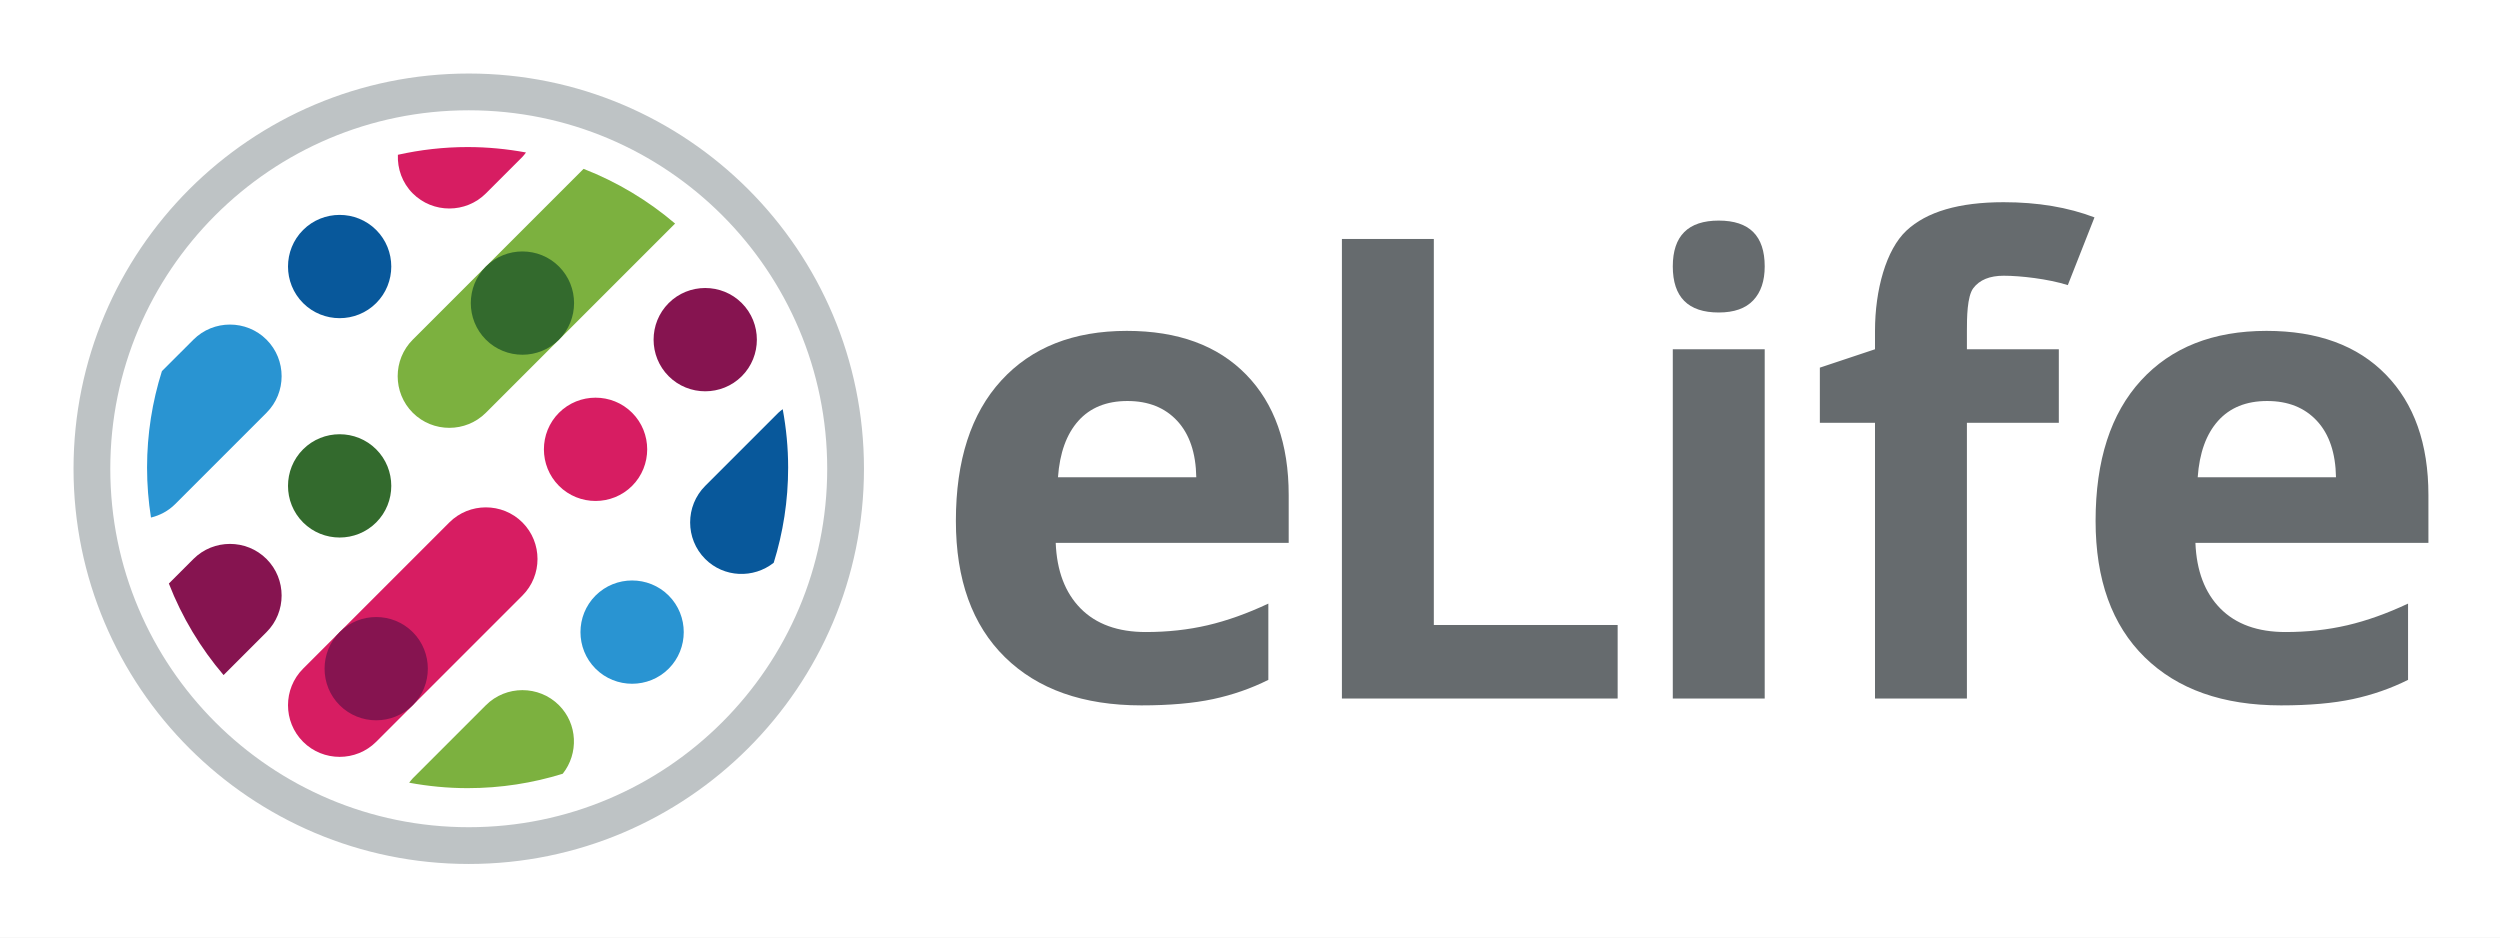
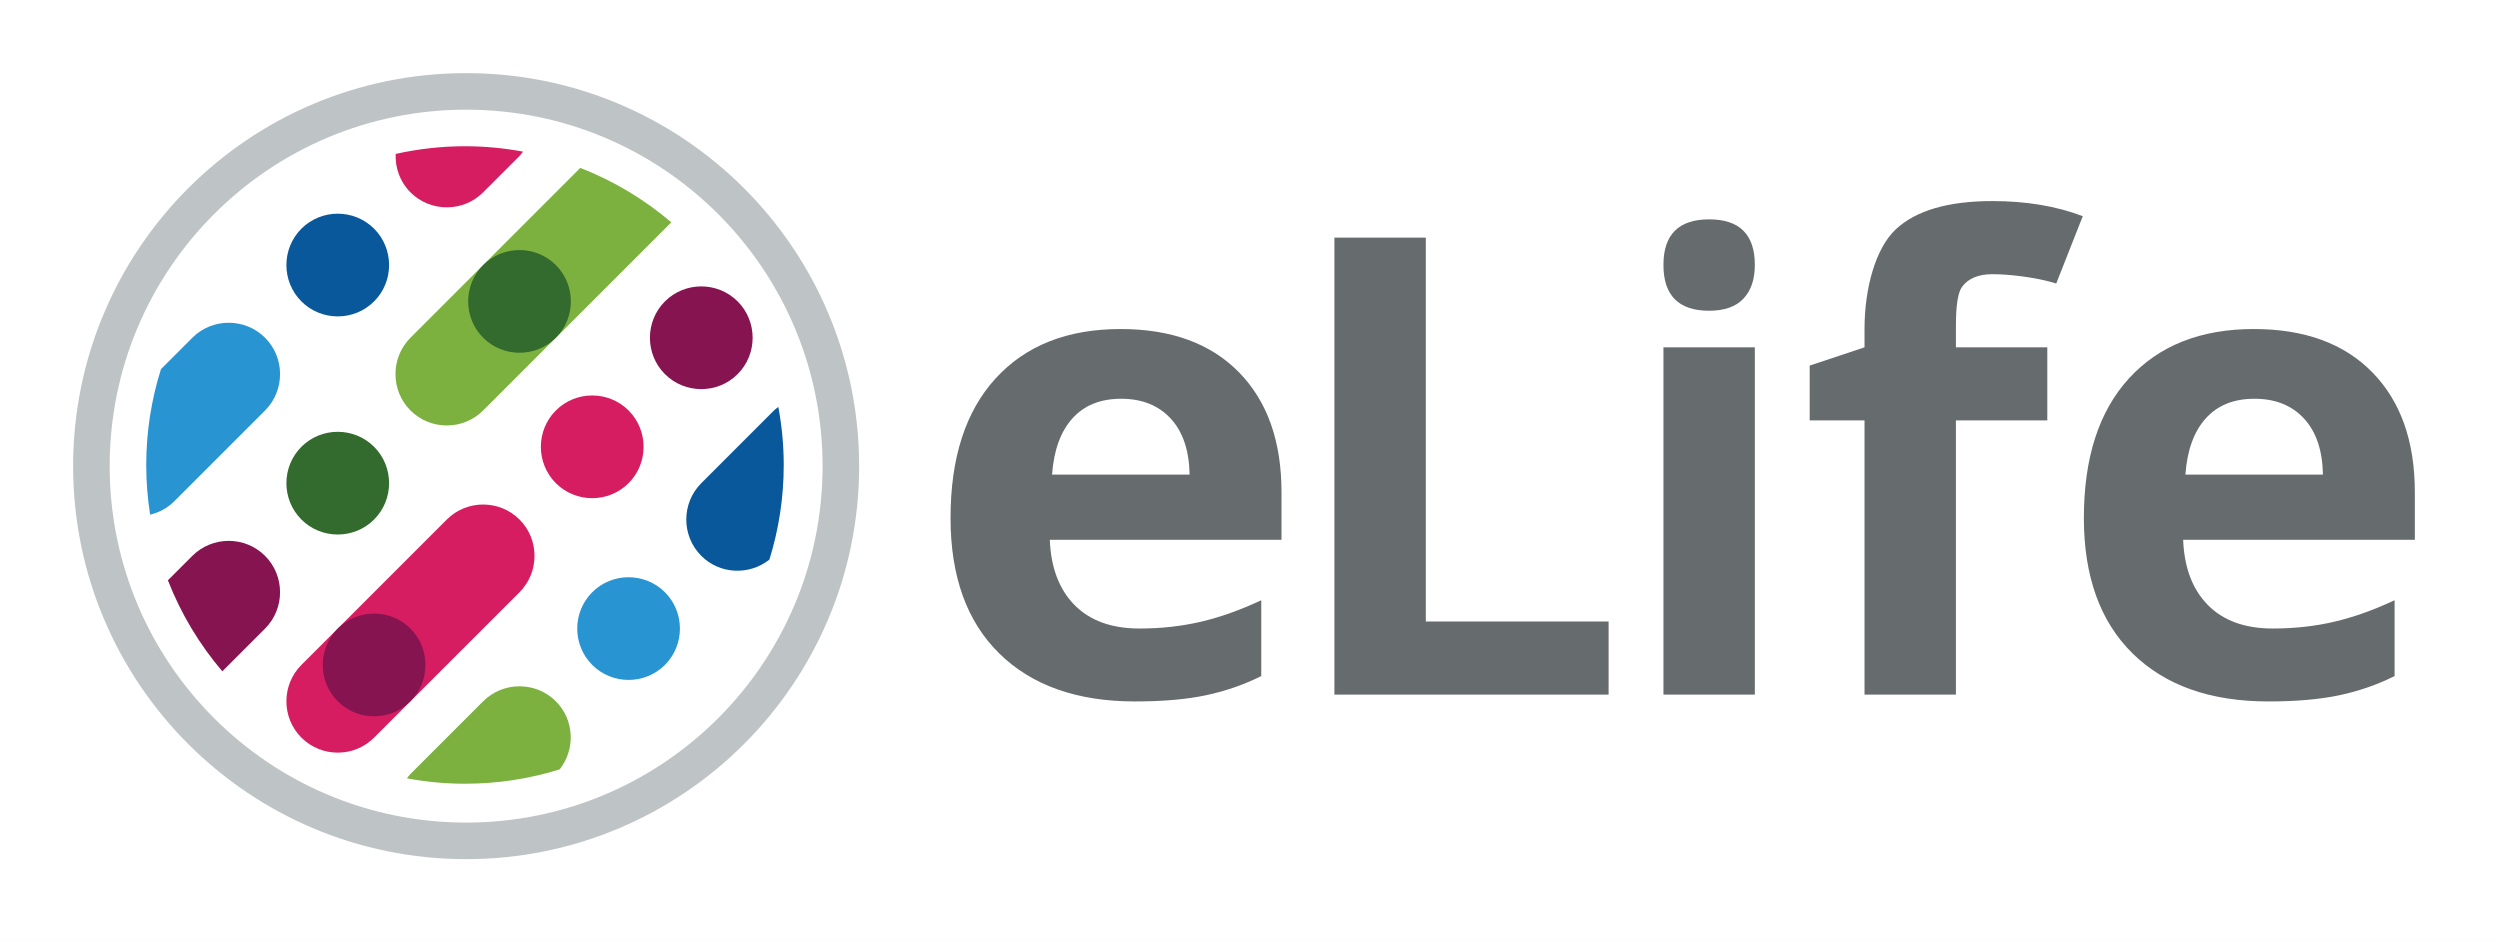
- <svg xmlns="http://www.w3.org/2000/svg" width="136px" height="51px" viewBox="0 0 136 51" version="1.1">
-   <g id="elife-logo-xs" stroke="none" stroke-width="1" fill="none" fill-rule="evenodd">
-     <rect id="Rectangle" fill="#FFFFFF" x="0" y="0" width="136" height="51" />
-     <g id="logo" transform="translate(4, 4)">
-       <g id="symbol">
-         <circle id="Oval" stroke="#BEC3C5" stroke-width="2" fill="#FFFFFF" cx="21.5" cy="21.5" r="20.5" />
-         <path d="M18.454,18.454 C19.548,19.548 21.338,19.548 22.432,18.454 L32.725,8.162 C31.254,6.909 29.575,5.898 27.746,5.186 L18.454,14.477 C17.36,15.571 17.36,17.36 18.454,18.454" id="Fill-2" fill="#7CB13F" />
-         <path d="M24.42,24.421 C25.514,25.515 25.514,27.304 24.42,28.398 L16.465,36.353 C15.371,37.447 13.582,37.447 12.488,36.353 C11.394,35.259 11.394,33.47 12.488,32.376 L20.443,24.421 C21.536,23.327 23.326,23.327 24.42,24.421" id="Fill-4" fill="#D71D62" />
-         <path d="M16.465,20.443 C17.559,21.537 17.559,23.327 16.465,24.421 C15.371,25.515 13.582,25.515 12.488,24.421 C11.394,23.327 11.394,21.537 12.488,20.443 C13.582,19.349 15.371,19.349 16.465,20.443" id="Fill-6" fill="#336A2D" />
-         <path d="M26.409,10.499 C27.503,11.594 27.503,13.383 26.409,14.477 C25.315,15.571 23.525,15.571 22.432,14.477 C21.338,13.383 21.338,11.594 22.432,10.499 C23.525,9.405 25.315,9.405 26.409,10.499" id="Fill-8" fill="#336A2D" />
-         <path d="M18.454,30.387 C19.548,31.481 19.548,33.271 18.454,34.364 C17.36,35.458 15.57,35.458 14.477,34.364 C13.383,33.271 13.383,31.481 14.477,30.387 C15.57,29.293 17.36,29.293 18.454,30.387" id="Fill-10" fill="#861450" />
-         <path d="M36.353,12.488 C37.447,13.582 37.447,15.372 36.353,16.466 C35.259,17.56 33.469,17.56 32.376,16.466 C31.282,15.372 31.282,13.582 32.376,12.488 C33.469,11.394 35.259,11.394 36.353,12.488" id="Fill-12" fill="#861450" />
-         <path d="M30.387,18.454 C31.481,19.548 31.481,21.338 30.387,22.432 C29.293,23.526 27.503,23.526 26.409,22.432 C25.315,21.338 25.315,19.548 26.409,18.454 C27.503,17.36 29.293,17.36 30.387,18.454" id="Fill-14" fill="#D71D62" />
-         <path d="M32.376,28.398 C33.469,29.492 33.469,31.282 32.376,32.376 C31.282,33.47 29.491,33.47 28.398,32.376 C27.304,31.282 27.304,29.492 28.398,28.398 C29.491,27.304 31.282,27.304 32.376,28.398" id="Fill-16" fill="#2994D2" />
-         <path d="M16.465,8.511 C17.559,9.605 17.559,11.394 16.465,12.488 C15.371,13.582 13.582,13.582 12.488,12.488 C11.394,11.394 11.394,9.605 12.488,8.511 C13.582,7.417 15.371,7.417 16.465,8.511" id="Fill-18" fill="#08589B" />
-         <path d="M10.499,26.409 C9.405,25.315 7.615,25.315 6.522,26.409 L5.186,27.745 C5.898,29.575 6.909,31.254 8.162,32.724 L10.499,30.387 C11.594,29.293 11.594,27.503 10.499,26.409" id="Fill-20" fill="#861450" />
-         <path d="M18.454,6.522 C19.548,7.616 21.338,7.616 22.432,6.522 L24.421,4.533 C24.494,4.459 24.551,4.375 24.614,4.295 C23.584,4.105 22.523,4 21.438,4 C20.135,4 18.867,4.148 17.645,4.42 C17.614,5.178 17.879,5.946 18.454,6.522" id="Fill-22" fill="#D71D62" />
-         <path d="M10.499,18.454 C11.594,17.36 11.594,15.571 10.499,14.477 C9.405,13.383 7.615,13.383 6.522,14.477 L4.808,16.191 C4.284,17.848 4,19.61 4,21.437 C4,22.362 4.074,23.269 4.213,24.155 C4.695,24.037 5.153,23.801 5.527,23.426 L10.499,18.454 Z" id="Fill-24" fill="#2994D2" />
-         <path d="M34.364,22.432 C33.27,23.526 33.27,25.315 34.364,26.409 C35.38,27.425 36.989,27.485 38.09,26.614 C38.6,24.978 38.875,23.239 38.875,21.437 C38.875,20.352 38.77,19.291 38.58,18.26 C38.5,18.324 38.416,18.38 38.342,18.454 L34.364,22.432 Z" id="Fill-26" fill="#08589B" />
-         <path d="M26.409,34.364 C25.315,33.27 23.525,33.27 22.432,34.364 L18.454,38.342 C18.38,38.416 18.324,38.5 18.26,38.58 C19.291,38.77 20.352,38.875 21.438,38.875 C23.239,38.875 24.978,38.6 26.614,38.091 C27.485,36.989 27.425,35.38 26.409,34.364" id="Fill-28" fill="#7CB13F" />
+ <svg xmlns="http://www.w3.org/2000/svg" width="93px" height="35px" viewBox="0 0 93 35" version="1.1">
+   <g id="elife-logo-xxs" stroke="none" stroke-width="1" fill="none" fill-rule="evenodd">
+     <rect id="Rectangle" fill="#FFFFFF" x="0" y="0" width="93" height="35" />
+     <g id="logo" transform="translate(2, 2)">
+       <g id="symbol" transform="translate(0.72, 0.72)">
+         <circle id="Oval" stroke="#BEC3C5" stroke-width="1.36" fill="#FFFFFF" cx="14.62" cy="14.62" r="13.94" />
+         <path d="M12.549,12.549 C13.293,13.293 14.51,13.293 15.253,12.549 L22.253,5.55 C21.253,4.698 20.111,4.011 18.867,3.526 L12.549,9.844 C11.805,10.588 11.805,11.805 12.549,12.549" id="Fill-2" fill="#7CB13F" />
+         <path d="M16.606,16.606 C17.35,17.35 17.35,18.567 16.606,19.311 L11.196,24.72 C10.453,25.464 9.236,25.464 8.492,24.72 C7.748,23.976 7.748,22.759 8.492,22.015 L13.901,16.606 C14.645,15.862 15.862,15.862 16.606,16.606" id="Fill-4" fill="#D71D62" />
+         <path d="M11.196,13.901 C11.94,14.645 11.94,15.862 11.196,16.606 C10.453,17.35 9.236,17.35 8.492,16.606 C7.748,15.862 7.748,14.645 8.492,13.901 C9.236,13.157 10.453,13.157 11.196,13.901" id="Fill-6" fill="#336A2D" />
+         <path d="M17.958,7.14 C18.702,7.884 18.702,9.1 17.958,9.844 C17.214,10.588 15.997,10.588 15.254,9.844 C14.51,9.1 14.51,7.884 15.254,7.14 C15.997,6.396 17.214,6.396 17.958,7.14" id="Fill-8" fill="#336A2D" />
+         <path d="M12.549,20.663 C13.293,21.407 13.293,22.624 12.549,23.368 C11.805,24.112 10.588,24.112 9.844,23.368 C9.1,22.624 9.1,21.407 9.844,20.663 C10.588,19.919 11.805,19.919 12.549,20.663" id="Fill-10" fill="#861450" />
+         <path d="M24.72,8.492 C25.464,9.236 25.464,10.453 24.72,11.197 C23.976,11.941 22.759,11.941 22.015,11.197 C21.271,10.453 21.271,9.236 22.015,8.492 C22.759,7.748 23.976,7.748 24.72,8.492" id="Fill-12" fill="#861450" />
+         <path d="M20.663,12.549 C21.407,13.293 21.407,14.51 20.663,15.254 C19.919,15.998 18.702,15.998 17.958,15.254 C17.214,14.51 17.214,13.293 17.958,12.549 C18.702,11.805 19.919,11.805 20.663,12.549" id="Fill-14" fill="#D71D62" />
+         <path d="M22.015,19.311 C22.759,20.055 22.759,21.272 22.015,22.015 C21.271,22.759 20.054,22.759 19.311,22.015 C18.567,21.272 18.567,20.055 19.311,19.311 C20.054,18.567 21.271,18.567 22.015,19.311" id="Fill-16" fill="#2994D2" />
+         <path d="M11.196,5.787 C11.94,6.531 11.94,7.748 11.196,8.492 C10.453,9.236 9.236,9.236 8.492,8.492 C7.748,7.748 7.748,6.531 8.492,5.787 C9.236,5.043 10.453,5.043 11.196,5.787" id="Fill-18" fill="#08589B" />
+         <path d="M7.14,17.958 C6.396,17.214 5.179,17.214 4.435,17.958 L3.526,18.867 C4.011,20.111 4.698,21.253 5.55,22.253 L7.14,20.663 C7.884,19.919 7.884,18.702 7.14,17.958" id="Fill-20" fill="#861450" />
+         <path d="M12.549,4.435 C13.293,5.179 14.51,5.179 15.253,4.435 L16.606,3.082 C16.656,3.032 16.694,2.975 16.738,2.921 C16.037,2.791 15.315,2.72 14.578,2.72 C13.692,2.72 12.829,2.821 11.998,3.006 C11.978,3.521 12.157,4.044 12.549,4.435" id="Fill-22" fill="#D71D62" />
+         <path d="M7.14,12.549 C7.884,11.805 7.884,10.588 7.14,9.844 C6.396,9.1 5.179,9.1 4.435,9.844 L3.269,11.01 C2.913,12.137 2.72,13.335 2.72,14.577 C2.72,15.206 2.77,15.823 2.865,16.426 C3.193,16.345 3.504,16.185 3.759,15.93 L7.14,12.549 Z" id="Fill-24" fill="#2994D2" />
+         <path d="M23.368,15.254 C22.624,15.998 22.624,17.214 23.368,17.958 C24.058,18.649 25.152,18.69 25.901,18.098 C26.248,16.985 26.435,15.803 26.435,14.577 C26.435,13.839 26.364,13.118 26.234,12.417 C26.18,12.461 26.123,12.499 26.072,12.549 L23.368,15.254 Z" id="Fill-26" fill="#08589B" />
+         <path d="M17.958,23.368 C17.214,22.624 15.997,22.624 15.254,23.368 L12.549,26.072 C12.499,26.123 12.46,26.18 12.417,26.234 C13.118,26.364 13.839,26.435 14.578,26.435 C15.803,26.435 16.985,26.248 18.098,25.902 C18.69,25.153 18.649,24.059 17.958,23.368" id="Fill-28" fill="#7CB13F" />
      </g>
-       <g id="letters" transform="translate(47.5, 6.3718)" fill="#666B6E">
-         <path d="M9.834,11.443 C8.697,11.443 7.806,11.803 7.162,12.524 C6.518,13.245 6.149,14.267 6.054,15.591 L13.578,15.591 C13.555,14.267 13.209,13.245 12.541,12.524 C11.873,11.803 10.97,11.443 9.834,11.443 M10.59,28.001 C7.426,28.001 4.953,27.128 3.172,25.382 C1.391,23.636 0.5,21.163 0.5,17.964 C0.5,14.671 1.323,12.125 2.97,10.327 C4.616,8.528 6.893,7.628 9.799,7.628 C12.576,7.628 14.739,8.419 16.285,10.001 C17.832,11.583 18.605,13.769 18.605,16.558 L18.605,19.16 L5.931,19.16 C5.99,20.683 6.441,21.872 7.285,22.728 C8.129,23.583 9.312,24.011 10.836,24.011 C12.02,24.011 13.139,23.888 14.194,23.642 C15.248,23.396 16.349,23.003 17.498,22.464 L17.498,26.613 C16.561,27.081 15.559,27.43 14.492,27.659 C13.426,27.887 12.125,28.001 10.59,28.001" id="Fill-32" />
-         <polygon id="Fill-34" points="21.5 27.628 21.5 2.628 26.5 2.628 26.5 23.628 36.5 23.628 36.5 27.628" />
-         <path d="M39.5,27.628 L44.5,27.628 L44.5,8.628 L39.5,8.628 L39.5,27.628 Z M39.5,4.12 C39.5,2.459 40.334,1.628 42,1.628 C43.667,1.628 44.5,2.459 44.5,4.12 C44.5,4.912 44.292,5.528 43.875,5.968 C43.459,6.408 42.834,6.628 42,6.628 C40.334,6.628 39.5,5.792 39.5,4.12 L39.5,4.12 Z" id="Fill-36" />
-         <path d="M60.5,12.628 L55.5,12.628 L55.5,27.628 L50.5,27.628 L50.5,12.628 L47.5,12.628 L47.5,9.628 L50.5,8.628 L50.5,7.628 C50.5,5.39 51.108,3.206 52.209,2.175 C53.31,1.144 55.074,0.628 57.5,0.628 C59.352,0.628 60.998,0.904 62.44,1.454 L60.989,5.138 C59.91,4.798 58.414,4.628 57.5,4.628 C56.739,4.628 56.188,4.854 55.847,5.305 C55.508,5.756 55.5,6.925 55.5,7.628 L55.5,8.628 L60.5,8.628 L60.5,12.628 Z" id="Fill-38" />
-         <path d="M71.834,11.443 C70.698,11.443 69.806,11.803 69.162,12.524 C68.517,13.245 68.148,14.267 68.055,15.591 L75.578,15.591 C75.555,14.267 75.209,13.245 74.541,12.524 C73.873,11.803 72.971,11.443 71.834,11.443 M72.59,28.001 C69.426,28.001 66.953,27.128 65.172,25.382 C63.391,23.636 62.5,21.163 62.5,17.964 C62.5,14.671 63.324,12.125 64.969,10.327 C66.616,8.528 68.892,7.628 71.799,7.628 C74.576,7.628 76.739,8.419 78.285,10.001 C79.832,11.583 80.606,13.769 80.606,16.558 L80.606,19.16 L67.931,19.16 C67.99,20.683 68.442,21.872 69.285,22.728 C70.129,23.583 71.312,24.011 72.836,24.011 C74.019,24.011 75.138,23.888 76.194,23.642 C77.248,23.396 78.35,23.003 79.498,22.464 L79.498,26.613 C78.561,27.081 77.558,27.43 76.492,27.659 C75.426,27.887 74.125,28.001 72.59,28.001" id="Fill-39" />
+       <g id="letters" transform="translate(33.02, 5.052824)" fill="#666B6E">
+         <path d="M6.687,7.781 C5.914,7.781 5.308,8.026 4.87,8.516 C4.432,9.006 4.181,9.701 4.117,10.602 L9.233,10.602 C9.217,9.701 8.982,9.006 8.528,8.516 C8.074,8.026 7.46,7.781 6.687,7.781 M7.201,19.041 C5.05,19.041 3.368,18.447 2.157,17.26 C0.946,16.073 0.34,14.391 0.34,12.216 C0.34,9.976 0.9,8.245 2.019,7.022 C3.139,5.799 4.687,5.187 6.663,5.187 C8.552,5.187 10.022,5.725 11.074,6.801 C12.126,7.877 12.652,9.363 12.652,11.259 L12.652,13.029 L4.033,13.029 C4.074,14.064 4.38,14.873 4.954,15.455 C5.528,16.037 6.332,16.328 7.368,16.328 C8.173,16.328 8.934,16.244 9.652,16.076 C10.369,15.909 11.118,15.642 11.899,15.276 L11.899,18.097 C11.261,18.415 10.58,18.653 9.855,18.808 C9.13,18.963 8.245,19.041 7.201,19.041" id="Fill-32" />
+         <polygon id="Fill-34" points="14.62 18.787 14.62 1.787 18.02 1.787 18.02 16.067 24.82 16.067 24.82 18.787" />
+         <path d="M26.86,18.787 L30.26,18.787 L30.26,5.867 L26.86,5.867 L26.86,18.787 Z M26.86,2.802 C26.86,1.672 27.427,1.107 28.56,1.107 C29.693,1.107 30.26,1.672 30.26,2.802 C30.26,3.34 30.118,3.759 29.835,4.058 C29.552,4.357 29.127,4.507 28.56,4.507 C27.427,4.507 26.86,3.939 26.86,2.802 L26.86,2.802 Z" id="Fill-36" />
+         <path d="M41.14,8.587 L37.74,8.587 L37.74,18.787 L34.34,18.787 L34.34,8.587 L32.3,8.587 L32.3,6.547 L34.34,5.867 L34.34,5.187 C34.34,3.665 34.753,2.18 35.502,1.479 C36.251,0.778 37.45,0.427 39.1,0.427 C40.359,0.427 41.479,0.615 42.459,0.989 L41.472,3.494 C40.739,3.263 39.722,3.147 39.1,3.147 C38.582,3.147 38.208,3.301 37.976,3.607 C37.745,3.914 37.74,4.709 37.74,5.187 L37.74,5.867 L41.14,5.867 L41.14,8.587 Z" id="Fill-38" />
+         <path d="M48.847,7.781 C48.074,7.781 47.468,8.026 47.03,8.516 C46.592,9.006 46.341,9.701 46.277,10.602 L51.393,10.602 C51.377,9.701 51.142,9.006 50.688,8.516 C50.234,8.026 49.62,7.781 48.847,7.781 M49.361,19.041 C47.21,19.041 45.528,18.447 44.317,17.26 C43.106,16.073 42.5,14.391 42.5,12.216 C42.5,9.976 43.06,8.245 44.179,7.022 C45.299,5.799 46.847,5.187 48.823,5.187 C50.712,5.187 52.182,5.725 53.234,6.801 C54.286,7.877 54.812,9.363 54.812,11.259 L54.812,13.029 L46.193,13.029 C46.234,14.064 46.54,14.873 47.114,15.455 C47.688,16.037 48.492,16.328 49.528,16.328 C50.333,16.328 51.094,16.244 51.812,16.076 C52.529,15.909 53.278,15.642 54.059,15.276 L54.059,18.097 C53.421,18.415 52.74,18.653 52.015,18.808 C51.29,18.963 50.405,19.041 49.361,19.041" id="Fill-39" />
      </g>
    </g>
  </g>
</svg>
